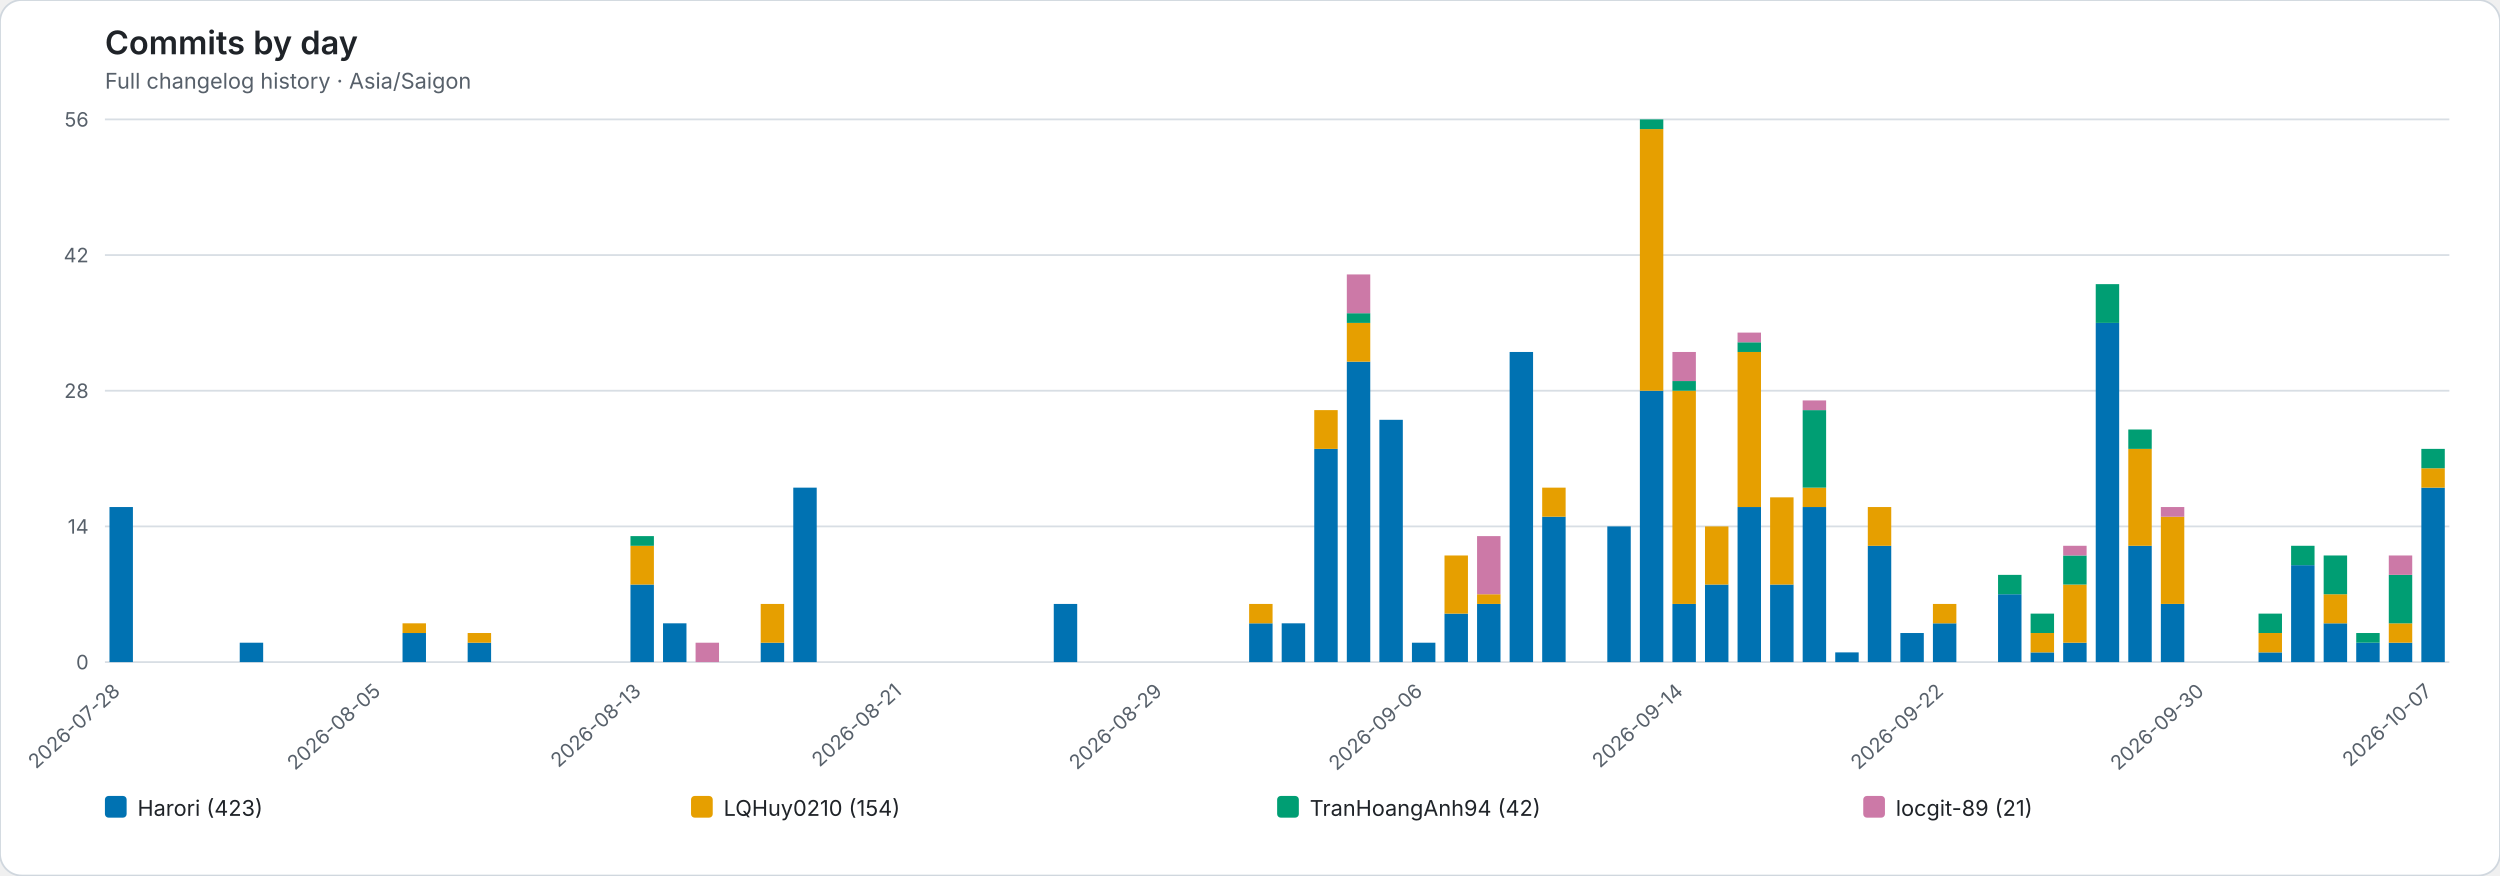
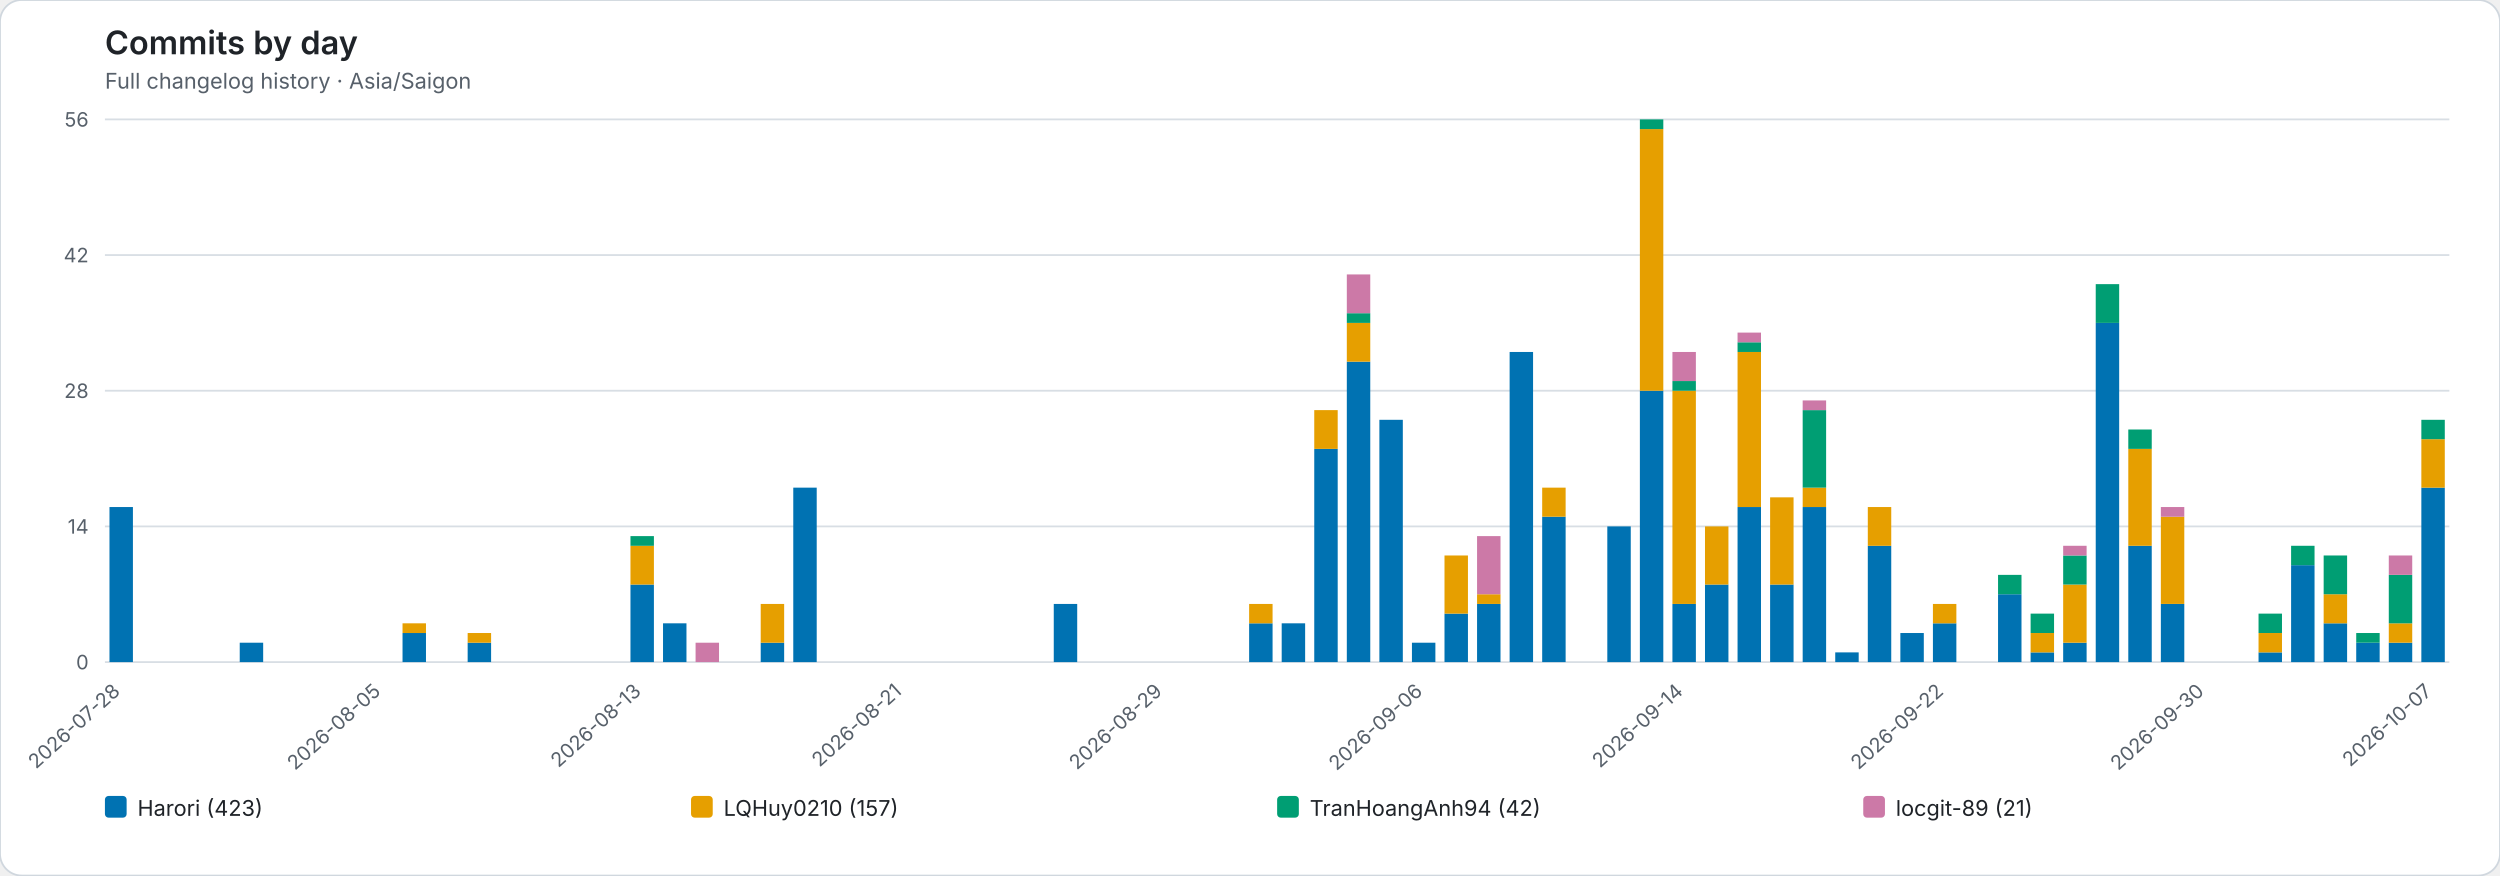
<svg xmlns="http://www.w3.org/2000/svg" role="img" viewBox="0 0 1382 484">
  <rect width="1382" height="484" rx="12" fill="#ffffff" stroke="#d0d7de" />
  <style>text{font-family:system-ui,-apple-system,BlinkMacSystemFont,"Segoe UI",sans-serif}.axis{fill:#57606a;font-size:11px}.heading{fill:#1f2328;font-size:18px;font-weight:600}.subheading{fill:#57606a;font-size:12px}.grid{stroke:#d8dee4;stroke-width:1}.legend{fill:#1f2328;font-size:12px}</style>
  <text class="heading" x="58" y="30">Commits by day</text>
  <text class="subheading" x="58" y="49">Full changelog history · Asia/Saigon</text>
  <line class="grid" x1="58" y1="366.00" x2="1354" y2="366.00" />
  <text class="axis" x="49" y="370.00" text-anchor="end">0</text>
  <line class="grid" x1="58" y1="291.00" x2="1354" y2="291.00" />
  <text class="axis" x="49" y="295.00" text-anchor="end">14</text>
  <line class="grid" x1="58" y1="216.00" x2="1354" y2="216.00" />
  <text class="axis" x="49" y="220.00" text-anchor="end">28</text>
  <line class="grid" x1="58" y1="141.00" x2="1354" y2="141.00" />
  <text class="axis" x="49" y="145.00" text-anchor="end">42</text>
  <line class="grid" x1="58" y1="66.00" x2="1354" y2="66.00" />
  <text class="axis" x="49" y="70.00" text-anchor="end">56</text>
  <g data-date="2026-07-28">
    <rect x="60.52" y="280.29" width="12.96" height="85.71" fill="#0072B2" />
  </g>
  <text class="axis" x="67.00" y="383" text-anchor="end" transform="rotate(-42 67.00 383)">2026-07-28</text>
  <g data-date="2026-07-29">
  </g>
  <g data-date="2026-07-30">
  </g>
  <g data-date="2026-07-31">
  </g>
  <g data-date="2026-08-01">
    <rect x="132.52" y="355.29" width="12.96" height="10.71" fill="#0072B2" />
  </g>
  <g data-date="2026-08-02">
  </g>
  <g data-date="2026-08-03">
  </g>
  <g data-date="2026-08-04">
  </g>
  <g data-date="2026-08-05">
  </g>
  <text class="axis" x="211.00" y="383" text-anchor="end" transform="rotate(-42 211.00 383)">2026-08-05</text>
  <g data-date="2026-08-06">
    <rect x="222.52" y="349.93" width="12.96" height="16.07" fill="#0072B2" />
    <rect x="222.52" y="344.57" width="12.96" height="5.36" fill="#E69F00" />
  </g>
  <g data-date="2026-08-07">
  </g>
  <g data-date="2026-08-08">
    <rect x="258.52" y="355.29" width="12.96" height="10.71" fill="#0072B2" />
    <rect x="258.52" y="349.93" width="12.96" height="5.36" fill="#E69F00" />
  </g>
  <g data-date="2026-08-09">
  </g>
  <g data-date="2026-08-10">
  </g>
  <g data-date="2026-08-11">
  </g>
  <g data-date="2026-08-12">
  </g>
  <g data-date="2026-08-13">
    <rect x="348.52" y="323.14" width="12.96" height="42.86" fill="#0072B2" />
    <rect x="348.52" y="301.71" width="12.96" height="21.43" fill="#E69F00" />
    <rect x="348.52" y="296.36" width="12.96" height="5.36" fill="#009E73" />
  </g>
  <text class="axis" x="355.00" y="383" text-anchor="end" transform="rotate(-42 355.00 383)">2026-08-13</text>
  <g data-date="2026-08-14">
    <rect x="366.52" y="344.57" width="12.96" height="21.43" fill="#0072B2" />
  </g>
  <g data-date="2026-08-15">
    <rect x="384.52" y="355.29" width="12.96" height="10.71" fill="#CC79A7" />
  </g>
  <g data-date="2026-08-16">
  </g>
  <g data-date="2026-08-17">
    <rect x="420.52" y="355.29" width="12.96" height="10.71" fill="#0072B2" />
    <rect x="420.52" y="333.86" width="12.96" height="21.43" fill="#E69F00" />
  </g>
  <g data-date="2026-08-18">
    <rect x="438.52" y="269.57" width="12.96" height="96.43" fill="#0072B2" />
  </g>
  <g data-date="2026-08-19">
  </g>
  <g data-date="2026-08-20">
  </g>
  <g data-date="2026-08-21">
  </g>
  <text class="axis" x="499.00" y="383" text-anchor="end" transform="rotate(-42 499.00 383)">2026-08-21</text>
  <g data-date="2026-08-22">
  </g>
  <g data-date="2026-08-23">
  </g>
  <g data-date="2026-08-24">
  </g>
  <g data-date="2026-08-25">
  </g>
  <g data-date="2026-08-26">
    <rect x="582.52" y="333.86" width="12.96" height="32.14" fill="#0072B2" />
  </g>
  <g data-date="2026-08-27">
  </g>
  <g data-date="2026-08-28">
  </g>
  <g data-date="2026-08-29">
  </g>
  <text class="axis" x="643.00" y="383" text-anchor="end" transform="rotate(-42 643.00 383)">2026-08-29</text>
  <g data-date="2026-08-30">
  </g>
  <g data-date="2026-08-31">
  </g>
  <g data-date="2026-09-01">
    <rect x="690.52" y="344.57" width="12.96" height="21.43" fill="#0072B2" />
    <rect x="690.52" y="333.86" width="12.96" height="10.71" fill="#E69F00" />
  </g>
  <g data-date="2026-09-02">
    <rect x="708.52" y="344.57" width="12.96" height="21.43" fill="#0072B2" />
  </g>
  <g data-date="2026-09-03">
    <rect x="726.52" y="248.14" width="12.96" height="117.86" fill="#0072B2" />
    <rect x="726.52" y="226.71" width="12.96" height="21.43" fill="#E69F00" />
  </g>
  <g data-date="2026-09-04">
    <rect x="744.52" y="199.93" width="12.96" height="166.07" fill="#0072B2" />
    <rect x="744.52" y="178.50" width="12.96" height="21.43" fill="#E69F00" />
    <rect x="744.52" y="173.14" width="12.96" height="5.36" fill="#009E73" />
    <rect x="744.52" y="151.71" width="12.96" height="21.43" fill="#CC79A7" />
  </g>
  <g data-date="2026-09-05">
    <rect x="762.52" y="232.07" width="12.96" height="133.93" fill="#0072B2" />
  </g>
  <g data-date="2026-09-06">
    <rect x="780.52" y="355.29" width="12.96" height="10.71" fill="#0072B2" />
  </g>
  <text class="axis" x="787.00" y="383" text-anchor="end" transform="rotate(-42 787.00 383)">2026-09-06</text>
  <g data-date="2026-09-07">
    <rect x="798.52" y="339.21" width="12.96" height="26.79" fill="#0072B2" />
    <rect x="798.52" y="307.07" width="12.96" height="32.14" fill="#E69F00" />
  </g>
  <g data-date="2026-09-08">
    <rect x="816.52" y="333.86" width="12.96" height="32.14" fill="#0072B2" />
    <rect x="816.52" y="328.50" width="12.96" height="5.36" fill="#E69F00" />
    <rect x="816.52" y="296.36" width="12.96" height="32.14" fill="#CC79A7" />
  </g>
  <g data-date="2026-09-09">
    <rect x="834.52" y="194.57" width="12.96" height="171.43" fill="#0072B2" />
  </g>
  <g data-date="2026-09-10">
    <rect x="852.52" y="285.64" width="12.96" height="80.36" fill="#0072B2" />
    <rect x="852.52" y="269.57" width="12.96" height="16.07" fill="#E69F00" />
  </g>
  <g data-date="2026-09-11">
  </g>
  <g data-date="2026-09-12">
    <rect x="888.52" y="291.00" width="12.96" height="75.00" fill="#0072B2" />
  </g>
  <g data-date="2026-09-13">
    <rect x="906.52" y="216.00" width="12.96" height="150.00" fill="#0072B2" />
    <rect x="906.52" y="71.36" width="12.96" height="144.64" fill="#E69F00" />
    <rect x="906.52" y="66.00" width="12.96" height="5.36" fill="#009E73" />
  </g>
  <g data-date="2026-09-14">
    <rect x="924.52" y="333.86" width="12.96" height="32.14" fill="#0072B2" />
    <rect x="924.52" y="216.00" width="12.96" height="117.86" fill="#E69F00" />
    <rect x="924.52" y="210.64" width="12.96" height="5.36" fill="#009E73" />
    <rect x="924.52" y="194.57" width="12.96" height="16.07" fill="#CC79A7" />
  </g>
  <text class="axis" x="931.00" y="383" text-anchor="end" transform="rotate(-42 931.00 383)">2026-09-14</text>
  <g data-date="2026-09-15">
    <rect x="942.52" y="323.14" width="12.96" height="42.86" fill="#0072B2" />
    <rect x="942.52" y="291.00" width="12.96" height="32.14" fill="#E69F00" />
  </g>
  <g data-date="2026-09-16">
    <rect x="960.52" y="280.29" width="12.96" height="85.71" fill="#0072B2" />
    <rect x="960.52" y="194.57" width="12.96" height="85.71" fill="#E69F00" />
    <rect x="960.52" y="189.21" width="12.96" height="5.36" fill="#009E73" />
    <rect x="960.52" y="183.86" width="12.96" height="5.36" fill="#CC79A7" />
  </g>
  <g data-date="2026-09-17">
    <rect x="978.52" y="323.14" width="12.96" height="42.86" fill="#0072B2" />
    <rect x="978.52" y="274.93" width="12.96" height="48.21" fill="#E69F00" />
  </g>
  <g data-date="2026-09-18">
    <rect x="996.52" y="280.29" width="12.96" height="85.71" fill="#0072B2" />
    <rect x="996.52" y="269.57" width="12.96" height="10.71" fill="#E69F00" />
    <rect x="996.52" y="226.71" width="12.96" height="42.86" fill="#009E73" />
    <rect x="996.52" y="221.36" width="12.96" height="5.36" fill="#CC79A7" />
  </g>
  <g data-date="2026-09-19">
    <rect x="1014.52" y="360.64" width="12.96" height="5.36" fill="#0072B2" />
  </g>
  <g data-date="2026-09-20">
    <rect x="1032.52" y="301.71" width="12.96" height="64.29" fill="#0072B2" />
    <rect x="1032.52" y="280.29" width="12.96" height="21.43" fill="#E69F00" />
  </g>
  <g data-date="2026-09-21">
    <rect x="1050.52" y="349.93" width="12.96" height="16.07" fill="#0072B2" />
  </g>
  <g data-date="2026-09-22">
    <rect x="1068.52" y="344.57" width="12.96" height="21.43" fill="#0072B2" />
    <rect x="1068.52" y="333.86" width="12.96" height="10.71" fill="#E69F00" />
  </g>
  <text class="axis" x="1075.00" y="383" text-anchor="end" transform="rotate(-42 1075.00 383)">2026-09-22</text>
  <g data-date="2026-09-23">
  </g>
  <g data-date="2026-09-24">
    <rect x="1104.52" y="328.50" width="12.96" height="37.50" fill="#0072B2" />
    <rect x="1104.52" y="317.79" width="12.96" height="10.71" fill="#009E73" />
  </g>
  <g data-date="2026-09-25">
    <rect x="1122.52" y="360.64" width="12.96" height="5.36" fill="#0072B2" />
    <rect x="1122.52" y="349.93" width="12.96" height="10.71" fill="#E69F00" />
    <rect x="1122.52" y="339.21" width="12.96" height="10.71" fill="#009E73" />
  </g>
  <g data-date="2026-09-26">
    <rect x="1140.52" y="355.29" width="12.96" height="10.71" fill="#0072B2" />
    <rect x="1140.52" y="323.14" width="12.96" height="32.14" fill="#E69F00" />
    <rect x="1140.52" y="307.07" width="12.96" height="16.07" fill="#009E73" />
    <rect x="1140.52" y="301.71" width="12.96" height="5.36" fill="#CC79A7" />
  </g>
  <g data-date="2026-09-27">
    <rect x="1158.52" y="178.50" width="12.96" height="187.50" fill="#0072B2" />
    <rect x="1158.52" y="157.07" width="12.96" height="21.43" fill="#009E73" />
  </g>
  <g data-date="2026-09-28">
    <rect x="1176.52" y="301.71" width="12.96" height="64.29" fill="#0072B2" />
    <rect x="1176.52" y="248.14" width="12.96" height="53.57" fill="#E69F00" />
    <rect x="1176.52" y="237.43" width="12.96" height="10.71" fill="#009E73" />
  </g>
  <g data-date="2026-09-29">
    <rect x="1194.52" y="333.86" width="12.96" height="32.14" fill="#0072B2" />
    <rect x="1194.52" y="285.64" width="12.96" height="48.21" fill="#E69F00" />
    <rect x="1194.52" y="280.29" width="12.96" height="5.36" fill="#CC79A7" />
  </g>
  <g data-date="2026-09-30">
  </g>
  <text class="axis" x="1219.00" y="383" text-anchor="end" transform="rotate(-42 1219.00 383)">2026-09-30</text>
  <g data-date="2026-10-01">
  </g>
  <g data-date="2026-10-02">
    <rect x="1248.52" y="360.64" width="12.96" height="5.36" fill="#0072B2" />
    <rect x="1248.52" y="349.93" width="12.96" height="10.71" fill="#E69F00" />
    <rect x="1248.52" y="339.21" width="12.96" height="10.71" fill="#009E73" />
  </g>
  <g data-date="2026-10-03">
    <rect x="1266.52" y="312.43" width="12.96" height="53.57" fill="#0072B2" />
    <rect x="1266.52" y="301.71" width="12.96" height="10.71" fill="#009E73" />
  </g>
  <g data-date="2026-10-04">
    <rect x="1284.52" y="344.57" width="12.96" height="21.43" fill="#0072B2" />
    <rect x="1284.52" y="328.50" width="12.96" height="16.07" fill="#E69F00" />
    <rect x="1284.52" y="307.07" width="12.96" height="21.43" fill="#009E73" />
  </g>
  <g data-date="2026-10-05">
    <rect x="1302.52" y="355.29" width="12.96" height="10.71" fill="#0072B2" />
    <rect x="1302.52" y="349.93" width="12.96" height="5.36" fill="#009E73" />
  </g>
  <g data-date="2026-10-06">
    <rect x="1320.52" y="355.29" width="12.96" height="10.71" fill="#0072B2" />
    <rect x="1320.52" y="344.57" width="12.96" height="10.71" fill="#E69F00" />
    <rect x="1320.52" y="317.79" width="12.96" height="26.79" fill="#009E73" />
    <rect x="1320.52" y="307.07" width="12.96" height="10.71" fill="#CC79A7" />
  </g>
  <g data-date="2026-10-07">
    <rect x="1338.52" y="269.57" width="12.96" height="96.43" fill="#0072B2" />
-     <rect x="1338.52" y="258.86" width="12.96" height="10.71" fill="#E69F00" />
-     <rect x="1338.52" y="248.14" width="12.96" height="10.71" fill="#009E73" />
+     <rect x="1338.52" y="242.79" width="12.96" height="26.79" fill="#E69F00" />
+     <rect x="1338.52" y="232.07" width="12.96" height="10.71" fill="#009E73" />
  </g>
  <text class="axis" x="1345.00" y="383" text-anchor="end" transform="rotate(-42 1345.00 383)">2026-10-07</text>
  <rect x="58.00" y="440" width="12" height="12" rx="2" fill="#0072B2" />
  <text class="legend" x="76.00" y="451">Harori (423)</text>
  <rect x="382.00" y="440" width="12" height="12" rx="2" fill="#E69F00" />
-   <text class="legend" x="400.00" y="451">LQHuy0210 (154)</text>
+   <text class="legend" x="400.00" y="451">LQHuy0210 (157)</text>
  <rect x="706.00" y="440" width="12" height="12" rx="2" fill="#009E73" />
  <text class="legend" x="724.00" y="451">TranHoangAnh94 (42)</text>
  <rect x="1030.00" y="440" width="12" height="12" rx="2" fill="#CC79A7" />
  <text class="legend" x="1048.00" y="451">locgit-89 (21)</text>
</svg>
